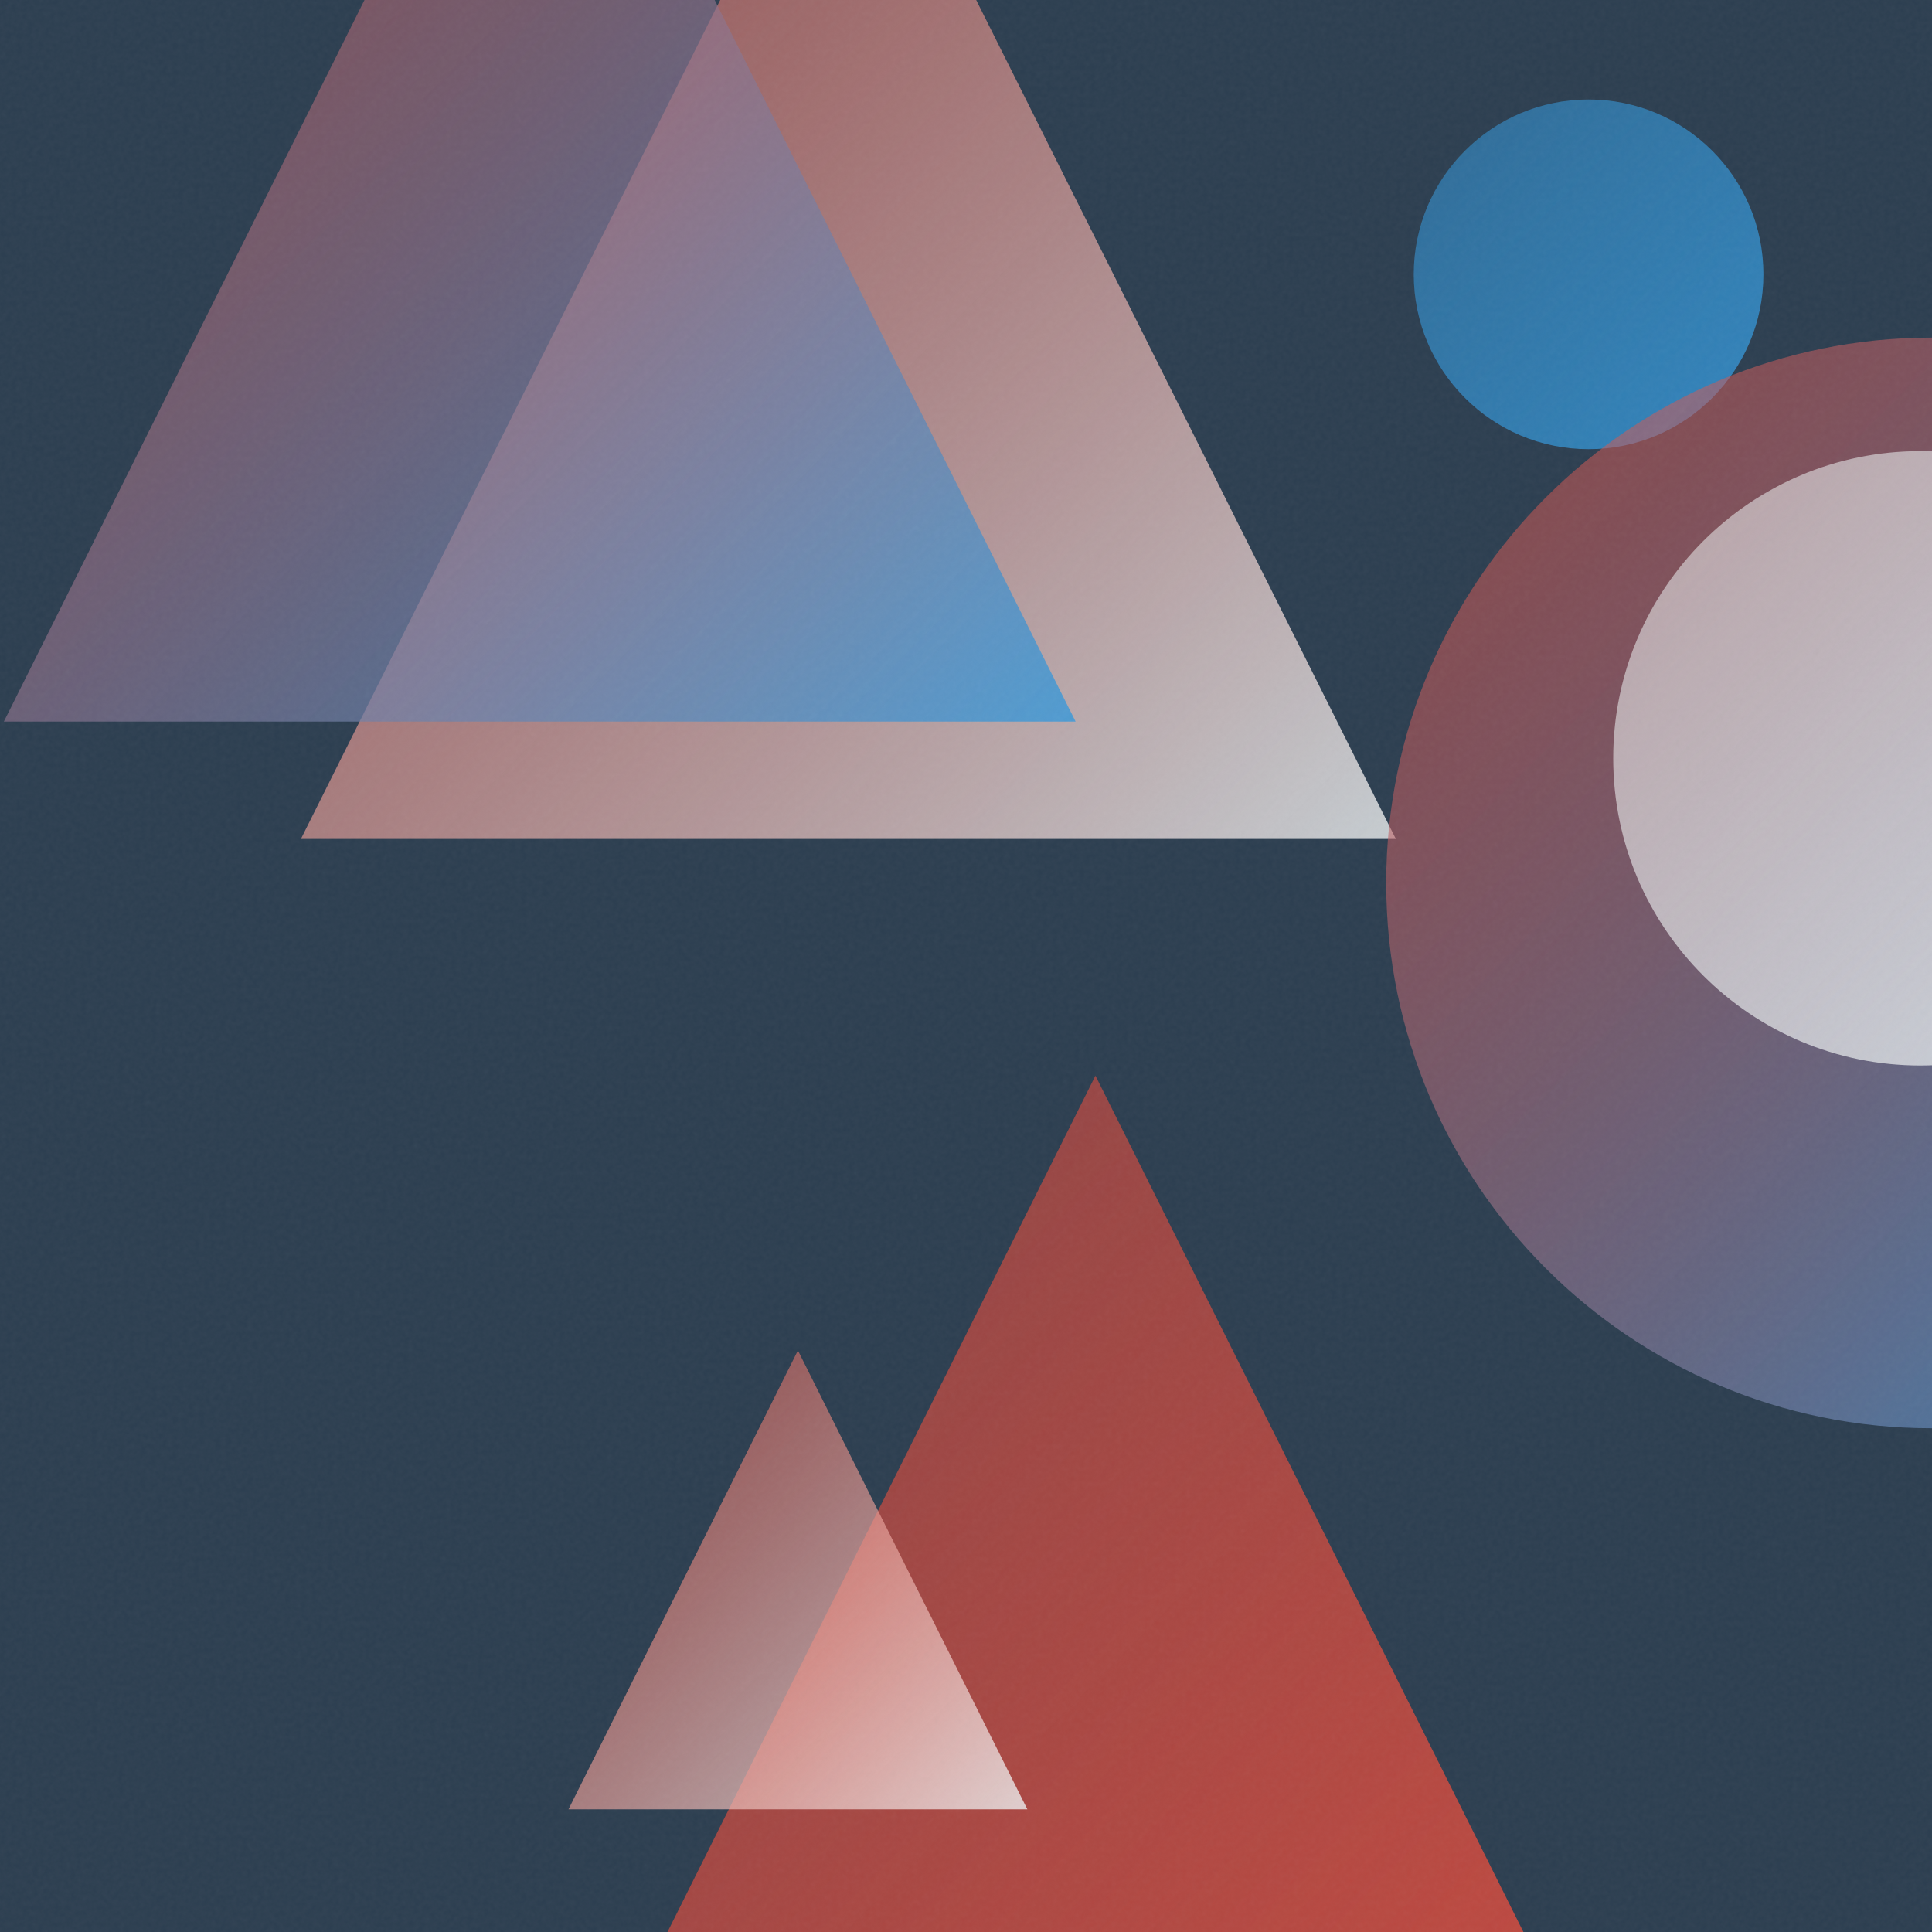
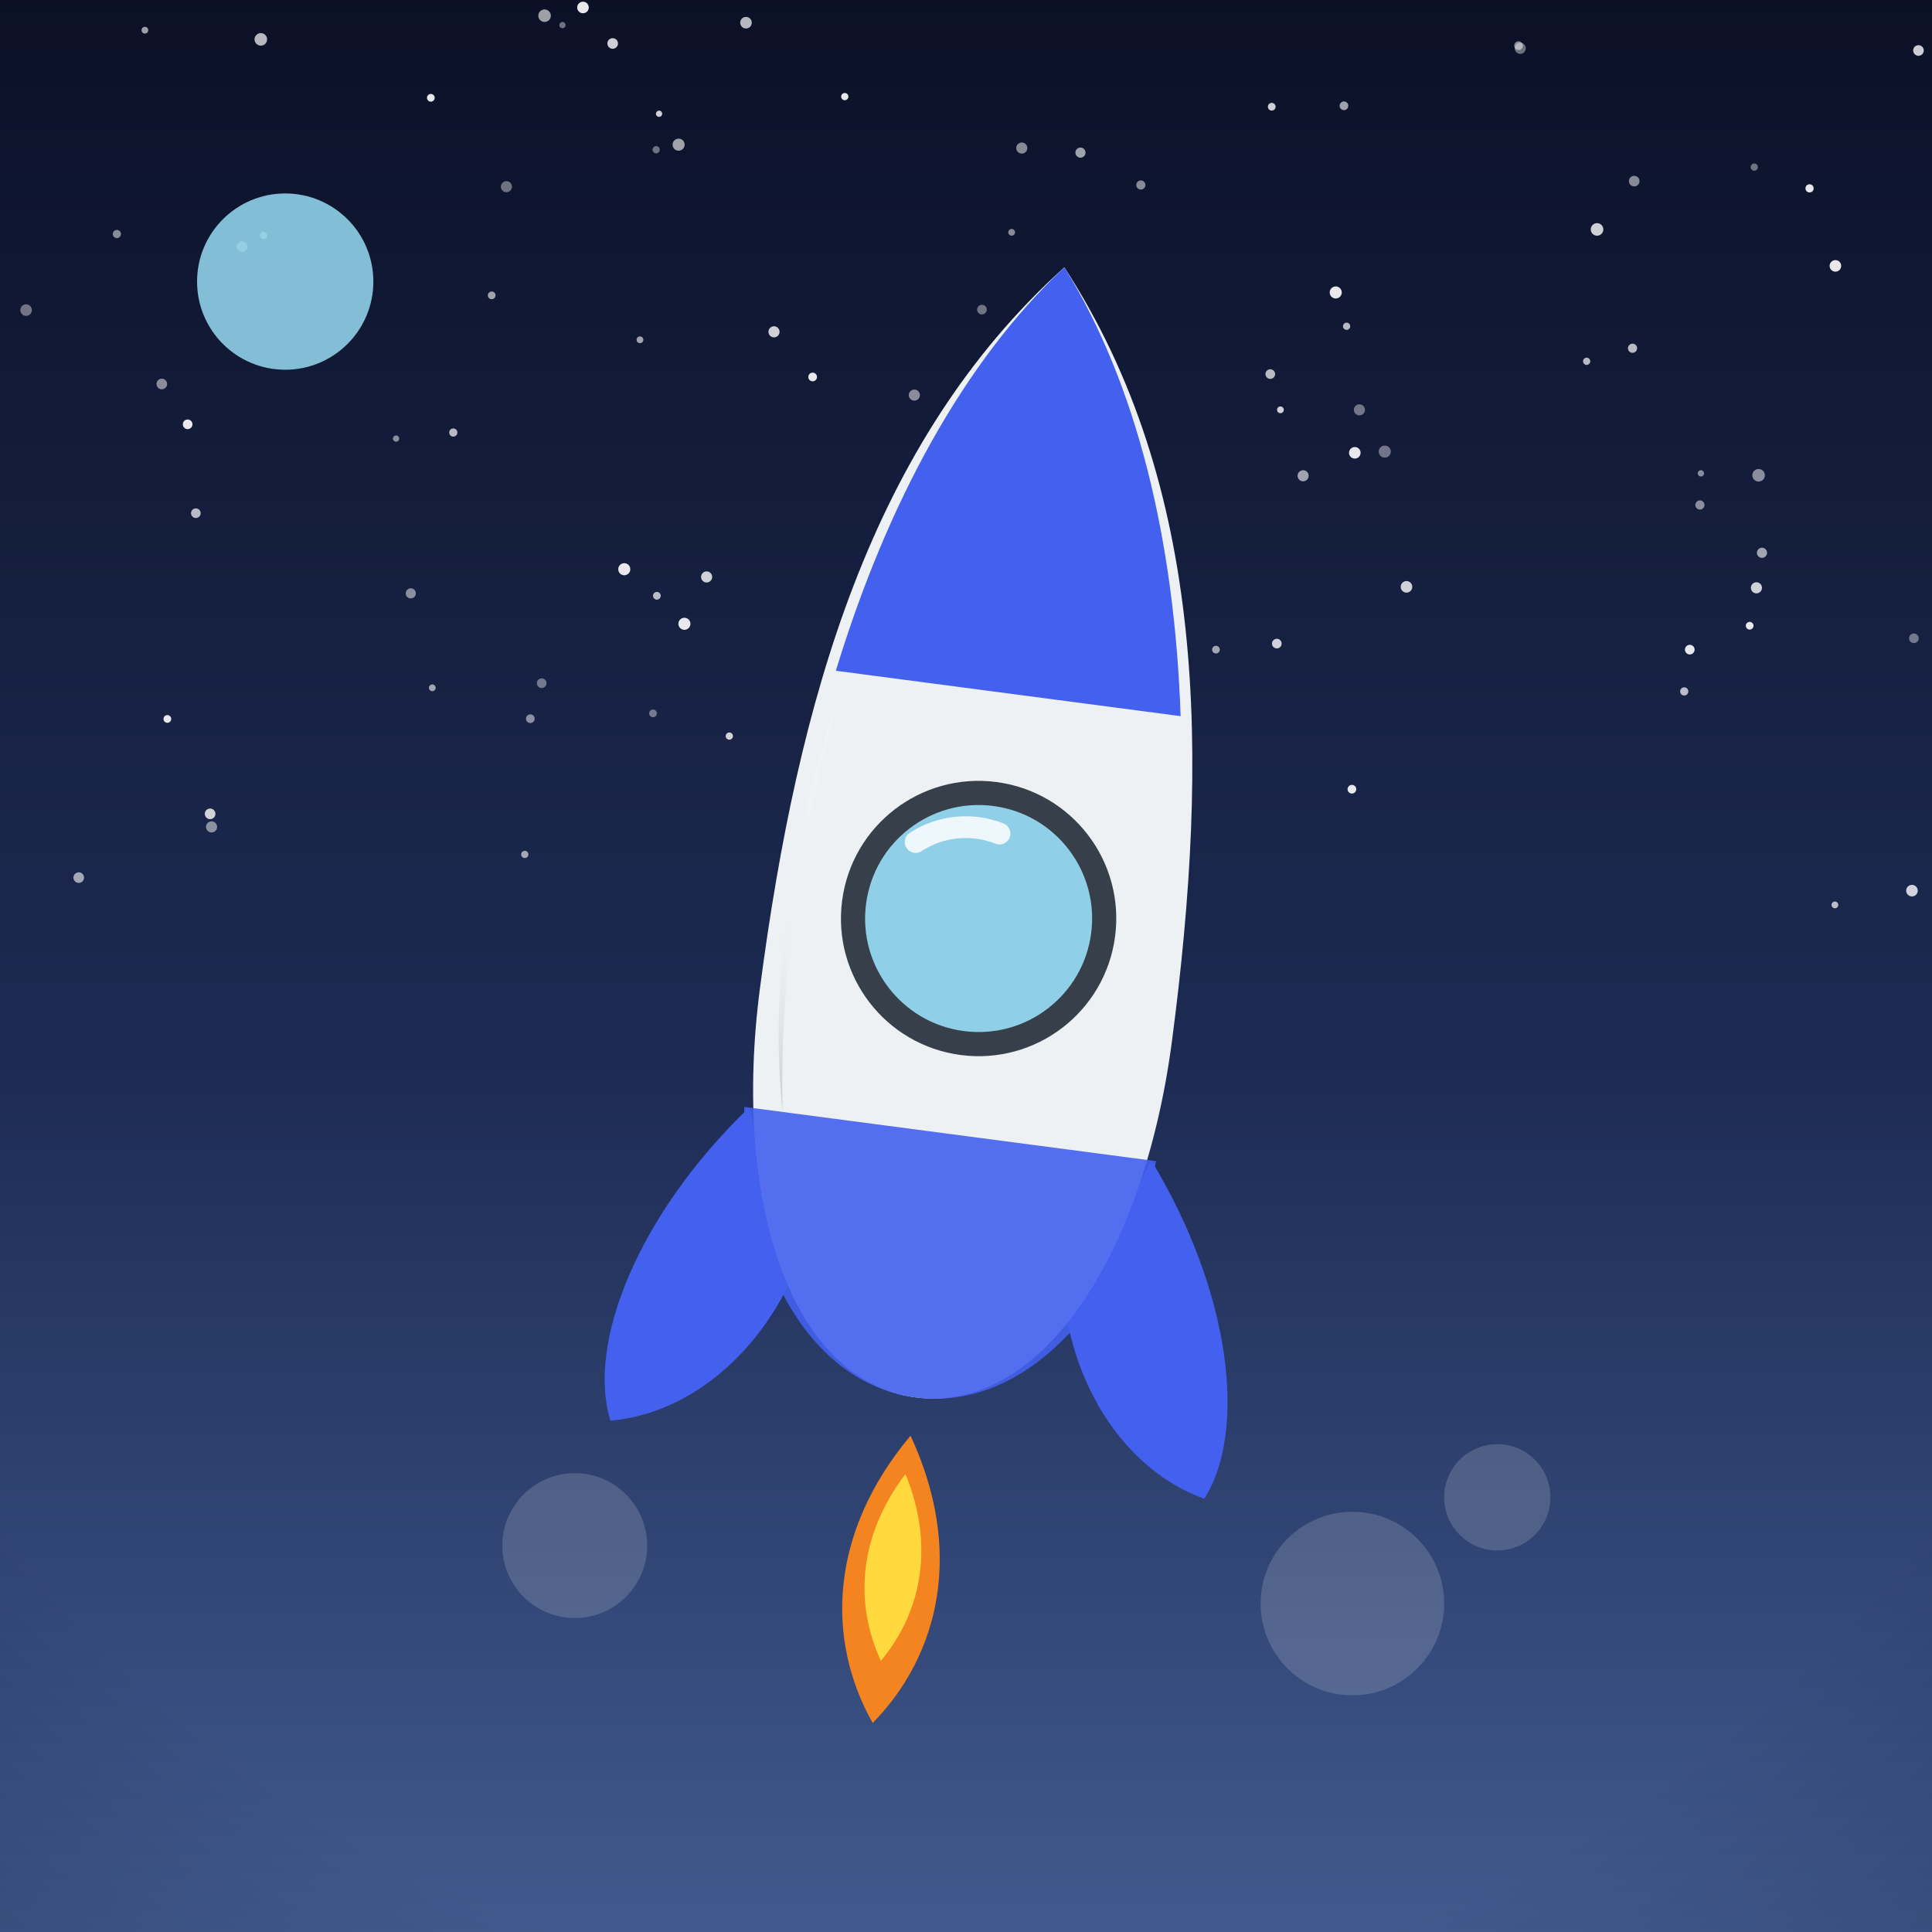
- <svg xmlns="http://www.w3.org/2000/svg" viewBox="0 0 400 400">
+ <svg xmlns="http://www.w3.org/2000/svg" viewBox="0 0 800 800">
  <defs>
-     <linearGradient id="g0" x1="126.3" y1="222.7" x2="327.3" y2="423.8" gradientUnits="userSpaceOnUse">
-       <stop offset="0" stop-color="#E74C3C" stop-opacity="0.5" />
-       <stop offset="1" stop-color="#E74C3C" stop-opacity="0.8" />
+     <linearGradient id="sky" x1="0" y1="0" x2="0" y2="1">
+       <stop offset="0" stop-color="#0b1026" />
+       <stop offset="0.55" stop-color="#1d2b53" />
+       <stop offset="1" stop-color="#415a8f" />
    </linearGradient>
-     <linearGradient id="g1" x1="62.3" y1="-53.0" x2="289.0" y2="173.7" gradientUnits="userSpaceOnUse">
-       <stop offset="0" stop-color="#E74C3C" stop-opacity="0.5" />
-       <stop offset="1" stop-color="#ECF0F1" stop-opacity="0.8" />
+     <radialGradient id="sunG" cx="0.38" cy="0.35" r="0.9">
+       <stop offset="0" stop-color="#fff3b0" />
+       <stop offset="1" stop-color="#ffb703" />
+     </radialGradient>
+     <linearGradient id="ground" x1="0" y1="0" x2="0" y2="1">
+       <stop offset="0" stop-color="#69b06f" />
+       <stop offset="1" stop-color="#3c7a44" />
    </linearGradient>
-     <linearGradient id="g2" x1="117.7" y1="279.6" x2="212.7" y2="374.6" gradientUnits="userSpaceOnUse">
-       <stop offset="0" stop-color="#E74C3C" stop-opacity="0.5" />
-       <stop offset="1" stop-color="#ECF0F1" stop-opacity="0.8" />
+     <linearGradient id="sea" x1="0" y1="0" x2="0" y2="1">
+       <stop offset="0" stop-color="#3d9bc4" />
+       <stop offset="1" stop-color="#1668a0" />
    </linearGradient>
-     <linearGradient id="g3" x1="292.6" y1="20.6" x2="365.1" y2="93.0" gradientUnits="userSpaceOnUse">
-       <stop offset="0" stop-color="#3498DB" stop-opacity="0.5" />
-       <stop offset="1" stop-color="#3498DB" stop-opacity="0.8" />
+     <linearGradient id="shade" x1="0" y1="0" x2="0" y2="1">
+       <stop offset="0" stop-color="#ffffff" stop-opacity="0.20" />
+       <stop offset="0.5" stop-color="#ffffff" stop-opacity="0" />
+       <stop offset="1" stop-color="#000000" stop-opacity="0.16" />
    </linearGradient>
-     <linearGradient id="g4" x1="287.0" y1="69.9" x2="512.9" y2="295.7" gradientUnits="userSpaceOnUse">
-       <stop offset="0" stop-color="#E74C3C" stop-opacity="0.5" />
-       <stop offset="1" stop-color="#3498DB" stop-opacity="0.8" />
-     </linearGradient>
-     <linearGradient id="g5" x1="0.8" y1="-72.5" x2="222.7" y2="149.4" gradientUnits="userSpaceOnUse">
-       <stop offset="0" stop-color="#E74C3C" stop-opacity="0.5" />
-       <stop offset="1" stop-color="#3498DB" stop-opacity="0.8" />
-     </linearGradient>
-     <linearGradient id="g6" x1="334.0" y1="93.4" x2="461.2" y2="220.6" gradientUnits="userSpaceOnUse">
-       <stop offset="0" stop-color="#ECF0F1" stop-opacity="0.5" />
-       <stop offset="1" stop-color="#ECF0F1" stop-opacity="0.8" />
-     </linearGradient>
-     <filter id="n">
-       <feTurbulence type="fractalNoise" baseFrequency="0.9" numOctaves="2" stitchTiles="stitch" />
-       <feColorMatrix type="saturate" values="0" />
-     </filter>
+     <radialGradient id="vig" cx="0.5" cy="0.42" r="0.85">
+       <stop offset="0.72" stop-color="#000000" stop-opacity="0" />
+       <stop offset="1" stop-color="#000000" stop-opacity="0.20" />
+     </radialGradient>
  </defs>
-   <rect width="400" height="400" fill="#2C3E50" />
-   <path d="M 226.8 222.7 L 327.3 423.8 L 126.3 423.8 Z" fill="url(#g0)" />
-   <path d="M 175.6 -53.0 L 289.0 173.7 L 62.3 173.7 Z" fill="url(#g1)" />
-   <path d="M 165.2 279.6 L 212.7 374.6 L 117.7 374.6 Z" fill="url(#g2)" />
-   <circle cx="328.9" cy="56.8" r="36.2" fill="url(#g3)" />
-   <circle cx="399.9" cy="182.8" r="112.9" fill="url(#g4)" />
-   <path d="M 111.7 -72.5 L 222.7 149.4 L 0.8 149.4 Z" fill="url(#g5)" />
-   <circle cx="397.6" cy="157.0" r="63.6" fill="url(#g6)" />
-   <rect width="400" height="400" filter="url(#n)" opacity="0.05" />
+   <rect width="800" height="800" fill="url(#sky)" />
+   <circle cx="559.8" cy="326.8" r="1.8" fill="#ffffff" opacity="0.9" />
+   <circle cx="676.7" cy="75" r="2.2" fill="#ffffff" opacity="0.5" />
+   <circle cx="209.7" cy="77.3" r="2.3" fill="#ffffff" opacity="0.4" />
+   <circle cx="539.6" cy="197" r="2.3" fill="#ffffff" opacity="0.6" />
+   <circle cx="553.1" cy="121.1" r="2.5" fill="#ffffff" opacity="0.9" />
+   <circle cx="292.6" cy="238.9" r="2.3" fill="#ffffff" opacity="0.8" />
+   <circle cx="203.6" cy="122.3" r="1.6" fill="#ffffff" opacity="0.6" />
+   <circle cx="108" cy="16.3" r="2.6" fill="#ffffff" opacity="0.7" />
+   <circle cx="272.9" cy="47.1" r="1.3" fill="#ffffff" opacity="0.8" />
+   <circle cx="67" cy="159" r="2.2" fill="#ffffff" opacity="0.5" />
+   <circle cx="704.3" cy="196" r="1.3" fill="#ffffff" opacity="0.5" />
+   <circle cx="749.3" cy="78" r="1.7" fill="#ffffff" opacity="0.9" />
+   <circle cx="562.9" cy="169.7" r="2.3" fill="#ffffff" opacity="0.4" />
+   <circle cx="629.5" cy="20" r="2.3" fill="#ffffff" opacity="0.4" />
+   <circle cx="657" cy="149.6" r="1.5" fill="#ffffff" opacity="0.7" />
+   <circle cx="724.5" cy="259.1" r="1.6" fill="#ffffff" opacity="0.9" />
+   <circle cx="561" cy="187.5" r="2.4" fill="#ffffff" opacity="0.9" />
+   <circle cx="217.3" cy="353.8" r="1.5" fill="#ffffff" opacity="0.6" />
+   <circle cx="69.3" cy="297.7" r="1.6" fill="#ffffff" opacity="0.9" />
+   <circle cx="792.5" cy="264.3" r="2" fill="#ffffff" opacity="0.4" />
+   <circle cx="503.5" cy="269" r="1.6" fill="#ffffff" opacity="0.6" />
+   <circle cx="423.1" cy="61.3" r="2.3" fill="#ffffff" opacity="0.5" />
+   <circle cx="320.5" cy="137.4" r="2.3" fill="#ffffff" opacity="0.8" />
+   <circle cx="179" cy="284.8" r="1.4" fill="#ffffff" opacity="0.6" />
+   <circle cx="703.9" cy="209.1" r="1.9" fill="#ffffff" opacity="0.5" />
+   <circle cx="253.7" cy="18" r="2.2" fill="#ffffff" opacity="0.8" />
+   <circle cx="349.8" cy="40" r="1.5" fill="#ffffff" opacity="0.9" />
+   <circle cx="526.6" cy="44.2" r="1.6" fill="#ffffff" opacity="0.8" />
+   <circle cx="728.2" cy="196.8" r="2.6" fill="#ffffff" opacity="0.5" />
+   <circle cx="87.6" cy="342.4" r="2.3" fill="#ffffff" opacity="0.5" />
+   <circle cx="418.9" cy="96.2" r="1.4" fill="#ffffff" opacity="0.5" />
+   <circle cx="187.7" cy="179.1" r="1.7" fill="#ffffff" opacity="0.7" />
+   <circle cx="265" cy="140.7" r="1.4" fill="#ffffff" opacity="0.6" />
+   <circle cx="283.4" cy="258.3" r="2.5" fill="#ffffff" opacity="0.9" />
+   <circle cx="87" cy="337" r="2.2" fill="#ffffff" opacity="0.8" />
+   <circle cx="697.4" cy="286.3" r="1.7" fill="#ffffff" opacity="0.7" />
+   <circle cx="472.4" cy="76.6" r="1.9" fill="#ffffff" opacity="0.5" />
+   <circle cx="10.8" cy="128.4" r="2.4" fill="#ffffff" opacity="0.4" />
+   <circle cx="447.4" cy="63.2" r="2.1" fill="#ffffff" opacity="0.6" />
+   <circle cx="302" cy="304.8" r="1.5" fill="#ffffff" opacity="0.8" />
+   <circle cx="406.6" cy="128.2" r="2" fill="#ffffff" opacity="0.4" />
+   <circle cx="219.6" cy="297.6" r="1.8" fill="#ffffff" opacity="0.5" />
+   <circle cx="528.7" cy="266.5" r="2" fill="#ffffff" opacity="0.8" />
+   <circle cx="676" cy="144.2" r="1.9" fill="#ffffff" opacity="0.7" />
+   <circle cx="418" cy="207.6" r="1.6" fill="#ffffff" opacity="0.9" />
+   <circle cx="582.4" cy="243" r="2.4" fill="#ffffff" opacity="0.8" />
+   <circle cx="258.5" cy="235.7" r="2.5" fill="#ffffff" opacity="0.9" />
+   <circle cx="109.1" cy="97.5" r="1.5" fill="#ffffff" opacity="0.8" />
+   <circle cx="48.4" cy="96.9" r="1.7" fill="#ffffff" opacity="0.5" />
+   <circle cx="77.7" cy="175.7" r="2" fill="#ffffff" opacity="0.9" />
+   <circle cx="60" cy="12.5" r="1.4" fill="#ffffff" opacity="0.6" />
+   <circle cx="727.3" cy="243.4" r="2.3" fill="#ffffff" opacity="0.8" />
+   <circle cx="794.4" cy="20.9" r="2.2" fill="#ffffff" opacity="0.8" />
+   <circle cx="729.6" cy="228.9" r="2.1" fill="#ffffff" opacity="0.6" />
+   <circle cx="225.5" cy="6.5" r="2.6" fill="#ffffff" opacity="0.6" />
+   <circle cx="308.9" cy="9.4" r="2.4" fill="#ffffff" opacity="0.7" />
+   <circle cx="557.6" cy="135.1" r="1.5" fill="#ffffff" opacity="0.7" />
+   <circle cx="336.5" cy="156.1" r="1.8" fill="#ffffff" opacity="0.9" />
+   <circle cx="378.6" cy="163.6" r="2.3" fill="#ffffff" opacity="0.5" />
+   <circle cx="341.7" cy="308.1" r="1.4" fill="#ffffff" opacity="0.9" />
+   <circle cx="272" cy="246.7" r="1.6" fill="#ffffff" opacity="0.7" />
+   <circle cx="270.4" cy="295.4" r="1.6" fill="#ffffff" opacity="0.4" />
+   <circle cx="530.2" cy="169.7" r="1.4" fill="#ffffff" opacity="0.8" />
+   <circle cx="480.1" cy="255.5" r="2.1" fill="#ffffff" opacity="0.6" />
+   <circle cx="397.3" cy="227.2" r="1.7" fill="#ffffff" opacity="0.6" />
+   <circle cx="556.5" cy="43.8" r="1.8" fill="#ffffff" opacity="0.6" />
+   <circle cx="573.4" cy="187" r="2.5" fill="#ffffff" opacity="0.4" />
+   <circle cx="760" cy="110.1" r="2.4" fill="#ffffff" opacity="0.9" />
+   <circle cx="241.4" cy="3.1" r="2.4" fill="#ffffff" opacity="0.9" />
+   <circle cx="791.7" cy="368.8" r="2.4" fill="#ffffff" opacity="0.8" />
+   <circle cx="449.1" cy="326.2" r="1.5" fill="#ffffff" opacity="0.6" />
+   <circle cx="81.1" cy="212.5" r="2" fill="#ffffff" opacity="0.7" />
+   <circle cx="32.6" cy="363.4" r="2.2" fill="#ffffff" opacity="0.6" />
+   <circle cx="224.3" cy="282.9" r="2" fill="#ffffff" opacity="0.4" />
+   <circle cx="759.8" cy="374.7" r="1.4" fill="#ffffff" opacity="0.7" />
+   <circle cx="378.5" cy="373.1" r="2.6" fill="#ffffff" opacity="0.8" />
+   <circle cx="726.4" cy="69.2" r="1.5" fill="#ffffff" opacity="0.4" />
+   <circle cx="281" cy="59.9" r="2.5" fill="#ffffff" opacity="0.6" />
+   <circle cx="271.7" cy="62" r="1.5" fill="#ffffff" opacity="0.4" />
+   <circle cx="526" cy="154.9" r="2" fill="#ffffff" opacity="0.7" />
+   <circle cx="232.9" cy="10.4" r="1.3" fill="#ffffff" opacity="0.4" />
+   <circle cx="178.4" cy="40.5" r="1.6" fill="#ffffff" opacity="0.9" />
+   <circle cx="164" cy="181.6" r="1.3" fill="#ffffff" opacity="0.5" />
+   <circle cx="661.3" cy="95" r="2.6" fill="#ffffff" opacity="0.8" />
+   <circle cx="100.2" cy="102.1" r="2.2" fill="#ffffff" opacity="0.7" />
+   <circle cx="628.8" cy="18.9" r="1.8" fill="#ffffff" opacity="0.5" />
+   <circle cx="437.6" cy="302.4" r="2.1" fill="#ffffff" opacity="0.7" />
+   <circle cx="380.5" cy="254.9" r="2" fill="#ffffff" opacity="0.9" />
+   <circle cx="699.7" cy="269" r="2" fill="#ffffff" opacity="0.9" />
+   <circle cx="170.1" cy="245.7" r="2.1" fill="#ffffff" opacity="0.5" />
+   <circle cx="118.1" cy="116.6" r="36.5" fill="#8fd0e8" opacity="0.9" />
+   <g transform="translate(400 0) scale(1 1) translate(-400 0)">
+     <g transform="rotate(7.5 400 420)">
+       <path d="M400 596 C 428 640 424 684 400 716 C 376 684 372 640 400 596 Z" fill="#f4841f" />
+       <path d="M400 612 C 416 640 414 668 400 690 C 386 668 384 640 400 612 Z" fill="#ffd93d" />
+       <path d="M316 470 C 276 520 262 576 276 606 C 304 600 330 576 342 540 Z" fill="#4361ee" />
+       <path d="M484 470 C 524 520 538 576 524 606 C 496 600 470 576 458 540 Z" fill="#4361ee" />
+       <path d="M400 108 C 470 190 486 300 486 420 C 486 510 452 580 400 580 C 348 580 314 510 314 420 C 314 300 330 190 400 108 Z" fill="#eef1f4" />
+       <path d="M400 108 C 436 152 460 214 472 286 L 328 286 C 340 214 364 152 400 108 Z" fill="#4361ee" />
+       <path d="M314 470 L 486 470 C 482 522 450 580 400 580 C 350 580 318 522 314 470 Z" fill="#4361ee" opacity="0.9" />
+       <circle cx="400" cy="380" r="52" fill="#8fd0e8" stroke="#37404a" stroke-width="10" />
+       <path d="M370 352 A 38 38 0 0 1 404 344" stroke="#ffffff" stroke-width="9" fill="none" stroke-linecap="round" opacity="0.85" />
+       <path d="M330 300 C 322 360 322 420 330 470 C 318 420 318 360 330 300 Z" fill="url(#shade)" />
+     </g>
+     <g fill="#ffffff" opacity="0.16">
+       <circle cx="238" cy="640" r="30" />
+       <circle cx="560" cy="664" r="38" />
+       <circle cx="620" cy="620" r="22" />
+     </g>
+   </g>
+   <rect width="800" height="800" fill="url(#vig)" />
</svg>
